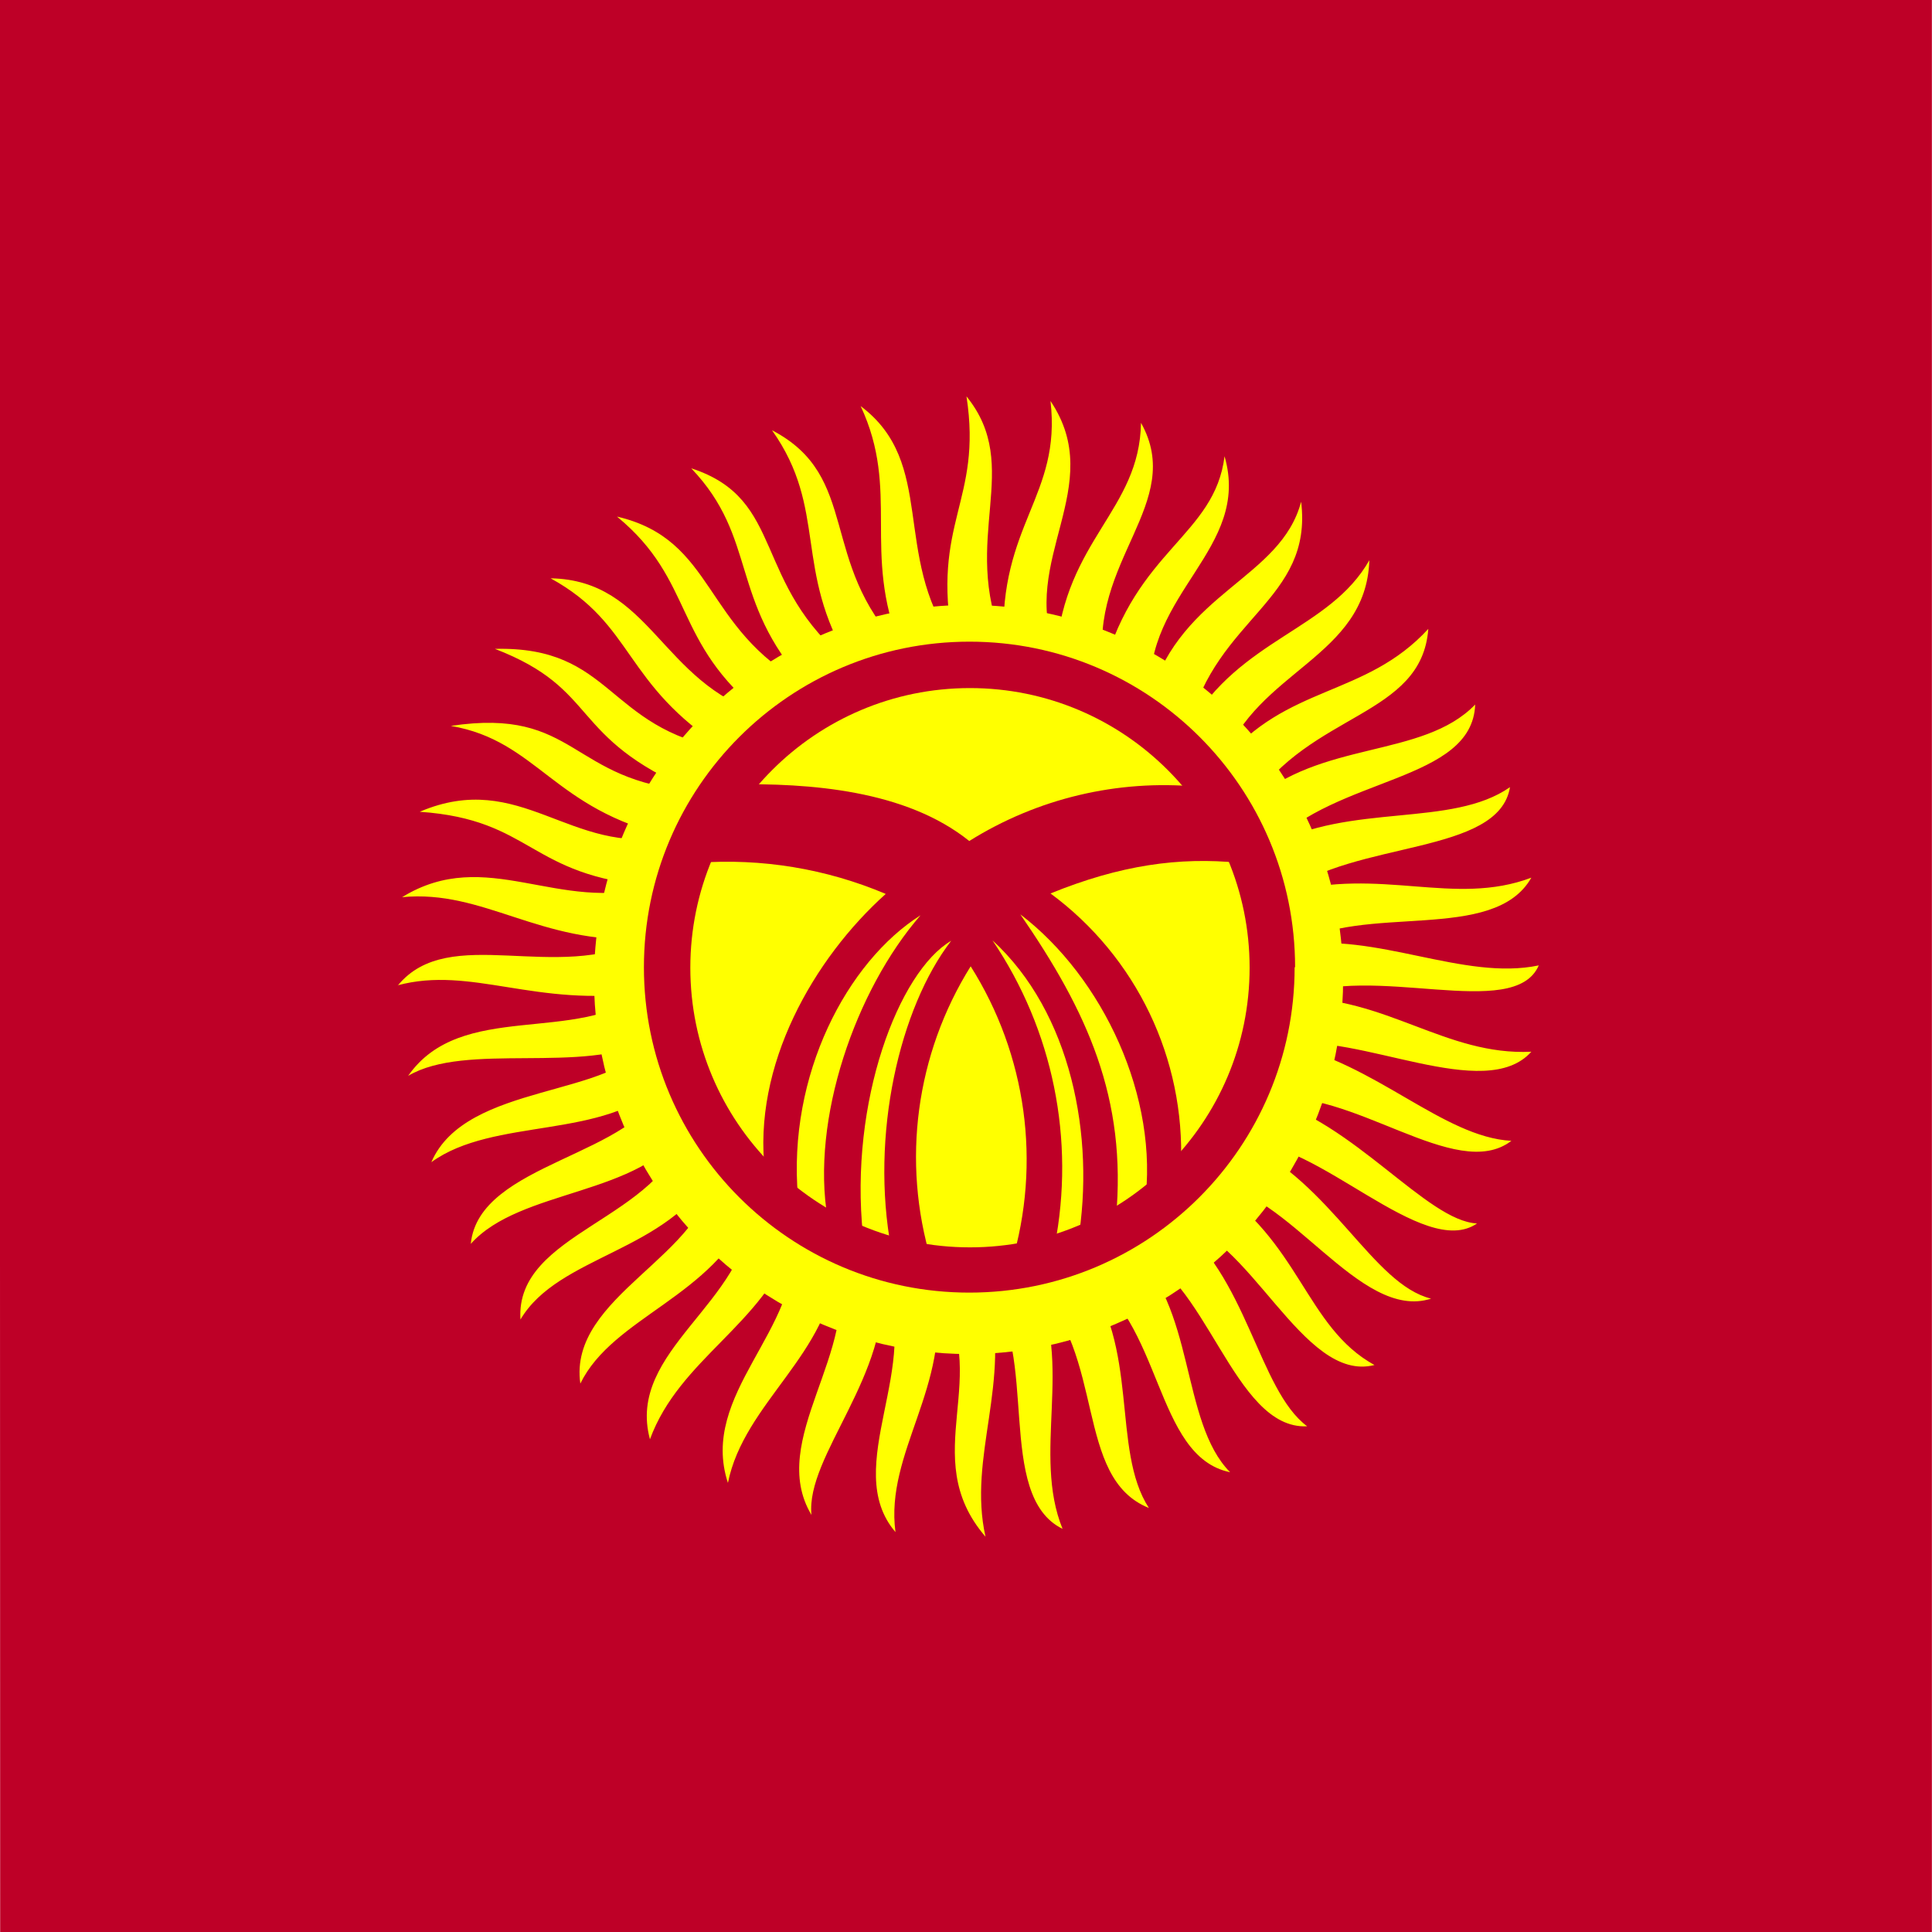
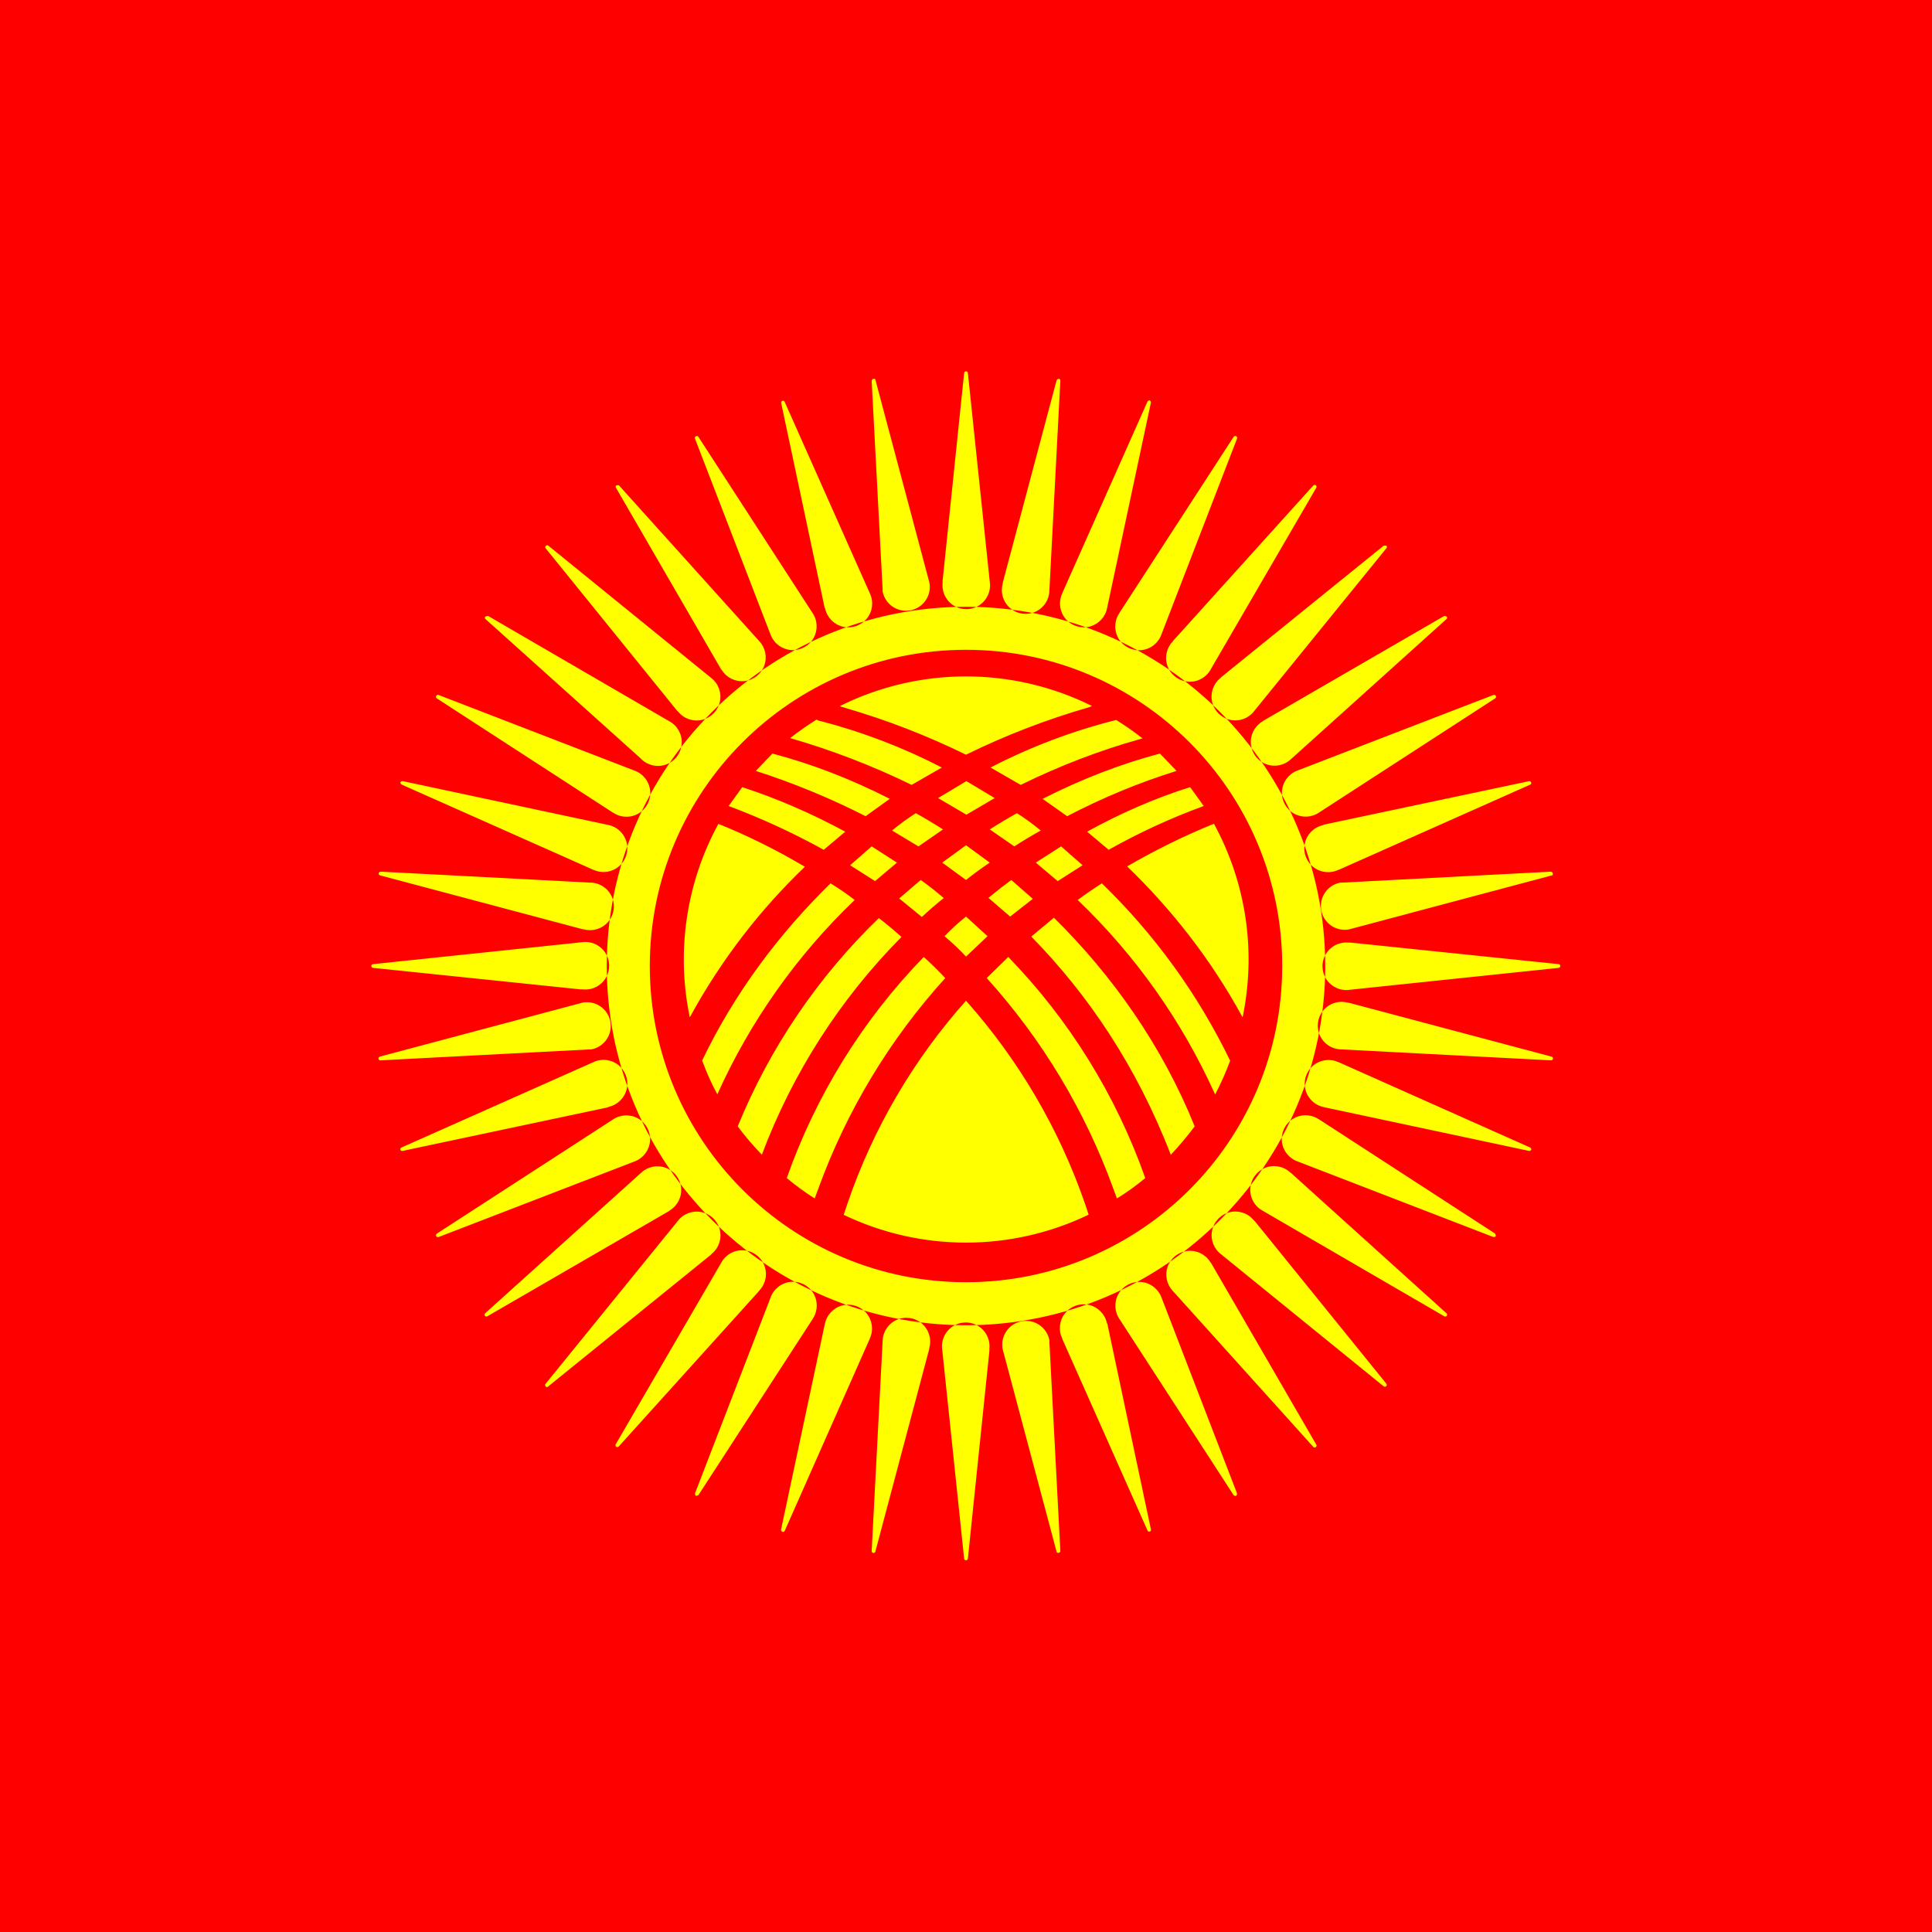
- <svg xmlns="http://www.w3.org/2000/svg" id="flag-icon-css-kg" viewBox="0 0 512 512">
-   <defs>
-     <clipPath id="a">
-       <path fill-opacity=".7" d="M104 0h416.3v416.3H104.1z" />
-     </clipPath>
-   </defs>
-   <g fill-rule="evenodd" clip-path="url(#a)" transform="translate(-128) scale(1.23)">
-     <path fill="#be0027" d="M0 0h625v416.3H0z" />
-     <path fill="#ff0" d="M189.8 212.3c11.1-13.5 34.1-.3 52.9-10-22.3 1.2-34.4-10.7-52-9 18.2-11.2 33.7 3.6 54.1-2.4-27-2.2-25.8-14.3-50.3-16 21.8-9.3 32.5 9.6 53.9 5.3-25.2-5.8-28.5-20.6-47.2-23.8 27.3-4.1 25.5 12 52.3 14-27.2-11.6-20-21.8-42.8-30.6 25.5-.6 23.8 17 49.5 21.6-22-14-19.3-26.8-37.5-36.8 21.6.4 23.7 22.5 45.7 29.3-19.6-15.5-14.5-28.7-31.4-42.6 21.4 5 18.3 24.1 40.6 36.2-16.5-18.3-10.2-31.5-24.6-46.6 20.6 6.7 12.8 24.8 34.2 42-12.3-20.2-4.7-33.1-16.8-50.2 19.2 10 9.9 28.4 27.7 46.8-8.4-20.7 0-33.6-8.6-52 16.4 12.3 6.7 32 19.9 50.9-4.8-26 6.4-30.3 2.9-53 12.4 15.3-1.5 30.6 8 53-1-25.5 12.5-31.5 10.1-52 12.4 18.4-6.9 34.4 1.2 54.1 2-24.3 18-30.5 18.3-49.4 9.7 17.3-11.5 29.8-8 52.8 6.9-25.4 23.9-28.5 26-45.6 5.8 20-17.4 29.4-16 51.6 6.9-22.5 28.1-25.2 32.5-41.8 2.6 21.2-18.3 25-24.1 48.4 11-19 30.2-20.7 38.8-35.8-.7 21-24.3 23.7-31.5 43.4 13.6-16.7 30.6-13.8 44.2-28.6-1.4 19-25.4 17.9-38.2 37.5 14.8-13.6 37-9.5 48.3-21.2-.6 16.7-30 15.5-44 30.4 17.2-9.3 38.9-3.8 51.5-12.6C427 184.3 396 181 381 192.4c20.5-5.7 36.3 3 53-3.3-8.1 14.3-36.3 5.3-51.3 14.6 17.8-3 36.7 7.7 52.9 4.3-5.3 12.3-36.2-.8-53 7 20-.3 33 12.5 51.4 11.6-10 11.2-37.2-4.2-53-1.6 19.3 4 34 20 48.7 20.8-12 9.2-34.5-11.8-52.8-9.1 18.8 5 34.6 26.4 45.4 26.9-11.6 8-34.6-18.3-50.3-17.4 19 8.7 27.8 30.5 40.4 33.6-15.5 5-30.8-23.7-47.5-24.7 19.3 12.2 20.4 30.8 35.3 39-15.6 4-26.8-28.5-43.3-31.2 15.9 11.6 18.2 36.5 28.8 44.4-16 .8-21.7-33.1-38-38 14 11.7 10.6 37 21.4 47.9-16.5-3.4-14.4-33-31.7-43 12.4 15.8 6 38.1 14.2 50.7-16.2-6.5-9.1-33-24.6-48 8.4 16.8-.6 36.3 6 52.5-14.7-7.2-4.8-38.5-16.1-51 5.2 19.4-4.4 35.4-.5 52.7-15.1-17.5 2.3-35-10.8-53 3.4 20.6-10.9 34.8-8.6 52-12-14 6.4-36.5-2.9-54.1 2 20.1-16.5 37.7-15.2 50.4-9.7-16.2 10.8-35.4 5.3-53.9-1.2 19.2-19.8 29.6-23.3 47-6.3-19.2 15.9-33.1 14-52-6.4 18-24.4 25.2-30.8 42.6-5.2-19.2 21.1-29.4 21.8-49.6-8.1 19-29.7 23.1-36.8 37.6-2.7-19 27.5-27.6 28.6-45.7-9.7 17.4-33.3 18-41.5 31.9-1.2-19 30.6-21.4 35.6-41.3-9.7 14.8-35.6 13-46.3 25 1.7-17.7 36-18.8 41.5-34.6-12.8 12.3-36.5 7.2-50 17 7.5-17.4 39.8-13.7 47-26.3-14.2 7.5-39.5.3-52 7.7 11.4-16.4 36.5-6.6 50.7-18-23.1 3.4-37-5.8-53-1.5z" />
-     <path fill="#ff0" d="M393.4 208.2a80.7 80.7 0 11-161.3 0 80.7 80.7 0 01161.3 0z" />
-     <path fill="#be0027" d="M383 208.4a70.1 70.1 0 11-140.2 0 70.1 70.1 0 01140.3 0z" />
-     <path fill="#ff0" d="M373.3 208.5a60.2 60.2 0 11-120.5 0 60.2 60.2 0 01120.5 0z" />
-     <path fill="#be0027" d="M261.8 169c16.7-.3 37.4 1.2 51.1 12.2a79 79 0 0149.2-11.7l9 16.4c-13-1.3-25.7.5-40.7 6.6a69.3 69.3 0 0128.1 58.6c-2.2 2.8-5.6 5.8-7.8 8.5 3.2-23.1-9-49-26.8-62.6 14.4 20.9 23 39.6 20.6 65.5l-8.2 5.1c3.8-22.8-1.5-49.5-18.4-65a87.5 87.5 0 0113.4 65.8c-2.6.8-6.6 3-9.3 3.8a78 78 0 00-8.8-64 77.6 77.6 0 00-8.5 63.4l-8.6-2.5c-4.6-24.5 1.8-52 12.9-66.4-11.3 6.6-22 34.7-19 63.4l-7.6-3.5c-3.7-21.4 6-49.3 20-65.4-15.8 10-28.7 34.4-26.4 60.7-2.4-2.1-4.7-3.2-7.1-5.3-2.8-23 10.5-46.1 26-60a87.6 87.6 0 00-40.6-6.7c2.5-5.3 5-11.5 7.5-16.8z" />
-   </g>
+ <svg xmlns="http://www.w3.org/2000/svg" xml:space="preserve" id="flag-icons-kg" viewBox="0 0 512 512">
+   <path fill="red" d="M0 0h512v512H0Z" />
+   <path fill="#ff0" fill-rule="evenodd" d="m278.1 156.4 2.9-55.5q0-.5-.4-.5t-.6.4l-14.2 53.4-.1.6a6.3 6.3 0 1 0 12.4 1.6m15.3 4.7 11.6-54.4q0-.4-.3-.6-.4 0-.6.3L281.6 157l-.2.5a6.3 6.3 0 1 0 12 3.6m14.4 7 20-51.8a.5.5 0 0 0-.9-.5l-30.1 46.4-.3.5a6.3 6.3 0 1 0 11.3 5.4m13.1 9.2 27.9-48a.5.5 0 0 0-.8-.6l-37 41-.4.5a6.3 6.3 0 1 0 10.3 7.1m11.5 11.1 35-43.1q.3-.3 0-.7h-.7l-43 34.8-.4.4a6.3 6.3 0 1 0 9.1 8.6m9.7 12.8 41.3-37.2q.2-.2 0-.6l-.6-.2-48 27.8-.4.3a6.3 6.3 0 1 0 7.7 9.9m7.5 14.1 46.6-30.2a.5.5 0 0 0-.5-.9l-51.6 19.9-.5.2a6.3 6.3 0 1 0 6 11m5.2 15.2 50.8-22.6a.5.5 0 0 0-.3-.9L351 218.5l-.5.2a6.3 6.3 0 1 0 4.2 11.8m2.8 15.8 53.7-14.3q.4 0 .3-.6-.1-.3-.5-.4l-55.3 2.9h-.5a6.3 6.3 0 1 0 2.3 12.4m.2 16 55.3-5.8a.5.5 0 0 0 0-1l-55-5.7h-.6a6.3 6.3 0 1 0 .3 12.5m-2.2 15.8L411 281a.5.5 0 0 0 .1-1l-53.4-14.2-.6-.1a6.3 6.3 0 1 0-1.6 12.4m-4.7 15.3 54.4 11.6q.4 0 .6-.3 0-.5-.3-.6L355 281.6l-.5-.2a6.3 6.3 0 1 0-3.6 12m-7 14.4 51.8 20q.4.1.7-.2 0-.4-.2-.7l-46.4-30.1-.5-.3a6.3 6.3 0 1 0-5.4 11.3m-9.2 13.1 48 27.9a.5.5 0 0 0 .6-.8l-41-37-.5-.4a6.3 6.3 0 1 0-7.1 10.3m-11.1 11.5 43.1 35a.5.5 0 0 0 .7-.7l-34.8-43-.4-.4a6.3 6.3 0 1 0-8.6 9.1m-12.8 9.7 37.2 41.3a.5.5 0 0 0 .8-.6l-27.8-48-.3-.4a6.3 6.3 0 1 0-9.9 7.7m-14.1 7.5 30.2 46.6q.3.3.7.2.3-.3.2-.7l-19.9-51.6-.2-.5a6.3 6.3 0 1 0-11 6m-15.2 5.2 22.6 50.8q0 .3.6.3.4-.2.3-.6L293.5 351l-.2-.5a6.3 6.3 0 1 0-11.8 4.2m-15.8 2.8 14.3 53.7q0 .4.6.3.4-.1.4-.5l-2.9-55.3v-.5a6.3 6.3 0 1 0-12.4 2.3m-16 .2 5.8 55.3a.5.5 0 0 0 1 0l5.7-55v-.6a6.3 6.3 0 1 0-12.5.3m-15.8-2.2L231 411a.5.5 0 0 0 1 .1l14.2-53.4.1-.6a6.3 6.3 0 1 0-12.4-1.6m-15.3-4.7L207 405.3a.5.5 0 0 0 1 .3l22.4-50.6.2-.5a6.3 6.3 0 1 0-12-3.6m-14.4-7-20 51.8q-.1.4.2.7.4 0 .7-.2l30.1-46.4.3-.5a6.3 6.3 0 1 0-11.3-5.4m-13.1-9.2-27.9 48a.5.5 0 0 0 .8.6l37-41 .4-.5a6.3 6.3 0 1 0-10.3-7.1m-11.5-11.1-35 43.1q-.3.3 0 .7t.7 0l43-34.8.4-.4a6.3 6.3 0 1 0-9.1-8.6m-9.7-12.8L128.6 348a.5.5 0 0 0 .6.8l48-27.8.4-.3a6.3 6.3 0 1 0-7.7-9.9m-7.5-14.1-46.6 30.2a.5.5 0 0 0 .5.9l51.6-19.9.5-.2a6.3 6.3 0 1 0-6-11m-5.2-15.2-50.8 22.6q-.3 0-.3.6.2.4.6.3l54.2-11.5.5-.2a6.3 6.3 0 1 0-4.2-11.8m-2.8-15.8L100.7 280a.5.5 0 0 0 .2 1l55.3-2.9h.5a6.3 6.3 0 1 0-2.3-12.4m-.2-16-55.3 5.8a.5.5 0 0 0 0 1l55 5.7h.6a6.3 6.3 0 1 0-.3-12.5m2.2-15.8-55.5-2.9a.5.5 0 0 0-.1 1l53.4 14.2.6.1a6.3 6.3 0 1 0 1.6-12.4m4.7-15.3L106.7 207q-.4 0-.6.3 0 .4.3.6l50.6 22.5.5.2a6.3 6.3 0 1 0 3.6-12m7-14.4-51.8-20a.5.5 0 0 0-.5.9l46.4 30.1.5.3a6.3 6.3 0 1 0 5.4-11.3m9.2-13.1-48-27.9-.7.2q-.2.4 0 .6l41.2 37 .4.4a6.3 6.3 0 1 0 7.1-10.3m11.1-11.5-43.1-35a.5.5 0 0 0-.7.7l34.8 43 .4.4a6.3 6.3 0 1 0 8.6-9.1m12.8-9.7L164 128.6h-.6q-.4.2-.2.6l27.8 48 .3.4a6.3 6.3 0 1 0 9.9-7.7m14.1-7.5-30.2-46.6a.5.5 0 0 0-.9.5l19.9 51.6.2.5a6.3 6.3 0 1 0 11-6m15.2-5.2-22.6-50.8a.5.5 0 0 0-.9.3l11.5 54.2.2.5a6.3 6.3 0 1 0 11.8-4.2m15.8-2.8L232 100.7q0-.4-.6-.3-.3.1-.4.5l2.9 55.3v.5a6.3 6.3 0 1 0 12.4-2.3m16-.2-5.8-55.3a.5.5 0 0 0-1 0l-5.7 55v.6a6.3 6.3 0 1 0 12.5-.3m-6.3 6.6a95.2 95.2 0 1 1 0 190.4 95.2 95.2 0 0 1 0-190.4m0 11.4a83.8 83.8 0 1 1 0 167.6 83.8 83.8 0 0 1 0-167.6m-70 109c8.6-18 20.5-33.8 34.1-47.1q3.3 2 6.4 4.4a165 165 0 0 0-36.4 51.5q-2.3-4.2-4-8.9m75.8-43.2 5.8 5 6-4.7-5.7-5q-3 2.2-6 4.7m-12.3-9.3 6.3 4.6q3-2.4 6.3-4.6L256 224zm.6 19.5q3 2.5 5.7 5.4l5.7-5.4-5.7-5.2q-3 2.4-5.7 5.2m-12-10 6 4.9q2.9-2.7 5.8-5-3-2.6-6.1-4.8zm37.5-18q-3-2.5-6.3-4.6-3.6 2-7.2 4.3l6.5 4.5q3.4-2.2 7-4.2m11.1 9.2-5.7-5-6.7 4.3 5.8 4.9zm-38.3-17.8 7.5-4.5 7.5 4.5-7.5 4.4zm-12.2 8.6q3-2.5 6.3-4.6 3.6 2 7.2 4.3l-6.5 4.5zm-11.1 9.2 5.7-5 6.7 4.3-5.8 4.9zm-35-11q11.7 4.7 23 11.4c-11.5 11-22 24.3-30.5 39.9a75 75 0 0 1 7.6-51.3m6.3-9.7q13.8 4.5 27.3 11.8l-5.7 4.8a191 191 0 0 0-25.2-11.6zm8-8.9q15.6 4.1 31.1 12l-6.4 4.6a196 196 0 0 0-29.1-12zm11.7-9 .6.3.9.2a155 155 0 0 1 31.7 12.2l-8 4.6a199 199 0 0 0-32.2-12.4q3.3-2.6 7-4.9m73-3.6-.7.3A199 199 0 0 0 256 200a199 199 0 0 0-32-12.4l-.6-.2q-.4 0-.8-.3a75 75 0 0 1 66.8 0m13.3 8.6-.7.2q-16 4.5-31.5 12.1l-8-4.6a154 154 0 0 1 33.3-12.6 75 75 0 0 1 7 4.9m9 8.6q-14.8 4.6-29 12l-6.5-4.6q15.6-7.9 31.1-12zm7.2 9.3q-12.9 4.7-25.2 11.6l-5.7-4.8q13.6-7.5 27.3-11.8zm10.3 56c-8.5-15.6-19-28.8-30.6-40q11.4-6.6 23-11.3a75 75 0 0 1 7.6 51.3M322 290a165 165 0 0 0-36.4-51.5q3.1-2.3 6.4-4.4a166 166 0 0 1 34 47q-1.7 4.6-4 9m-11.7 16c-9.1-23.6-22-42.6-37-57.9l6-5c15.6 15.4 28.7 34 37.3 55.3q-3 4-6.3 7.5M296 317.6l-1-2.7a169 169 0 0 0-33.5-55.7l5.7-5.6a161 161 0 0 1 36.3 58.6q-3.6 3-7.5 5.4m-72.4 4.3 1-3a157 157 0 0 1 31.4-53.7 159 159 0 0 1 31.5 53.7l1 3a75 75 0 0 1-65 0m-15-9.7a161 161 0 0 1 36.3-58.6q3 2.7 5.7 5.6a169 169 0 0 0-33.6 55.7l-1 2.7q-3.8-2.4-7.4-5.4m-13-13.7a162 162 0 0 1 37.4-55.2q3 2.3 6 5a164 164 0 0 0-37 57.7 75 75 0 0 1-6.4-7.5" />
</svg>
